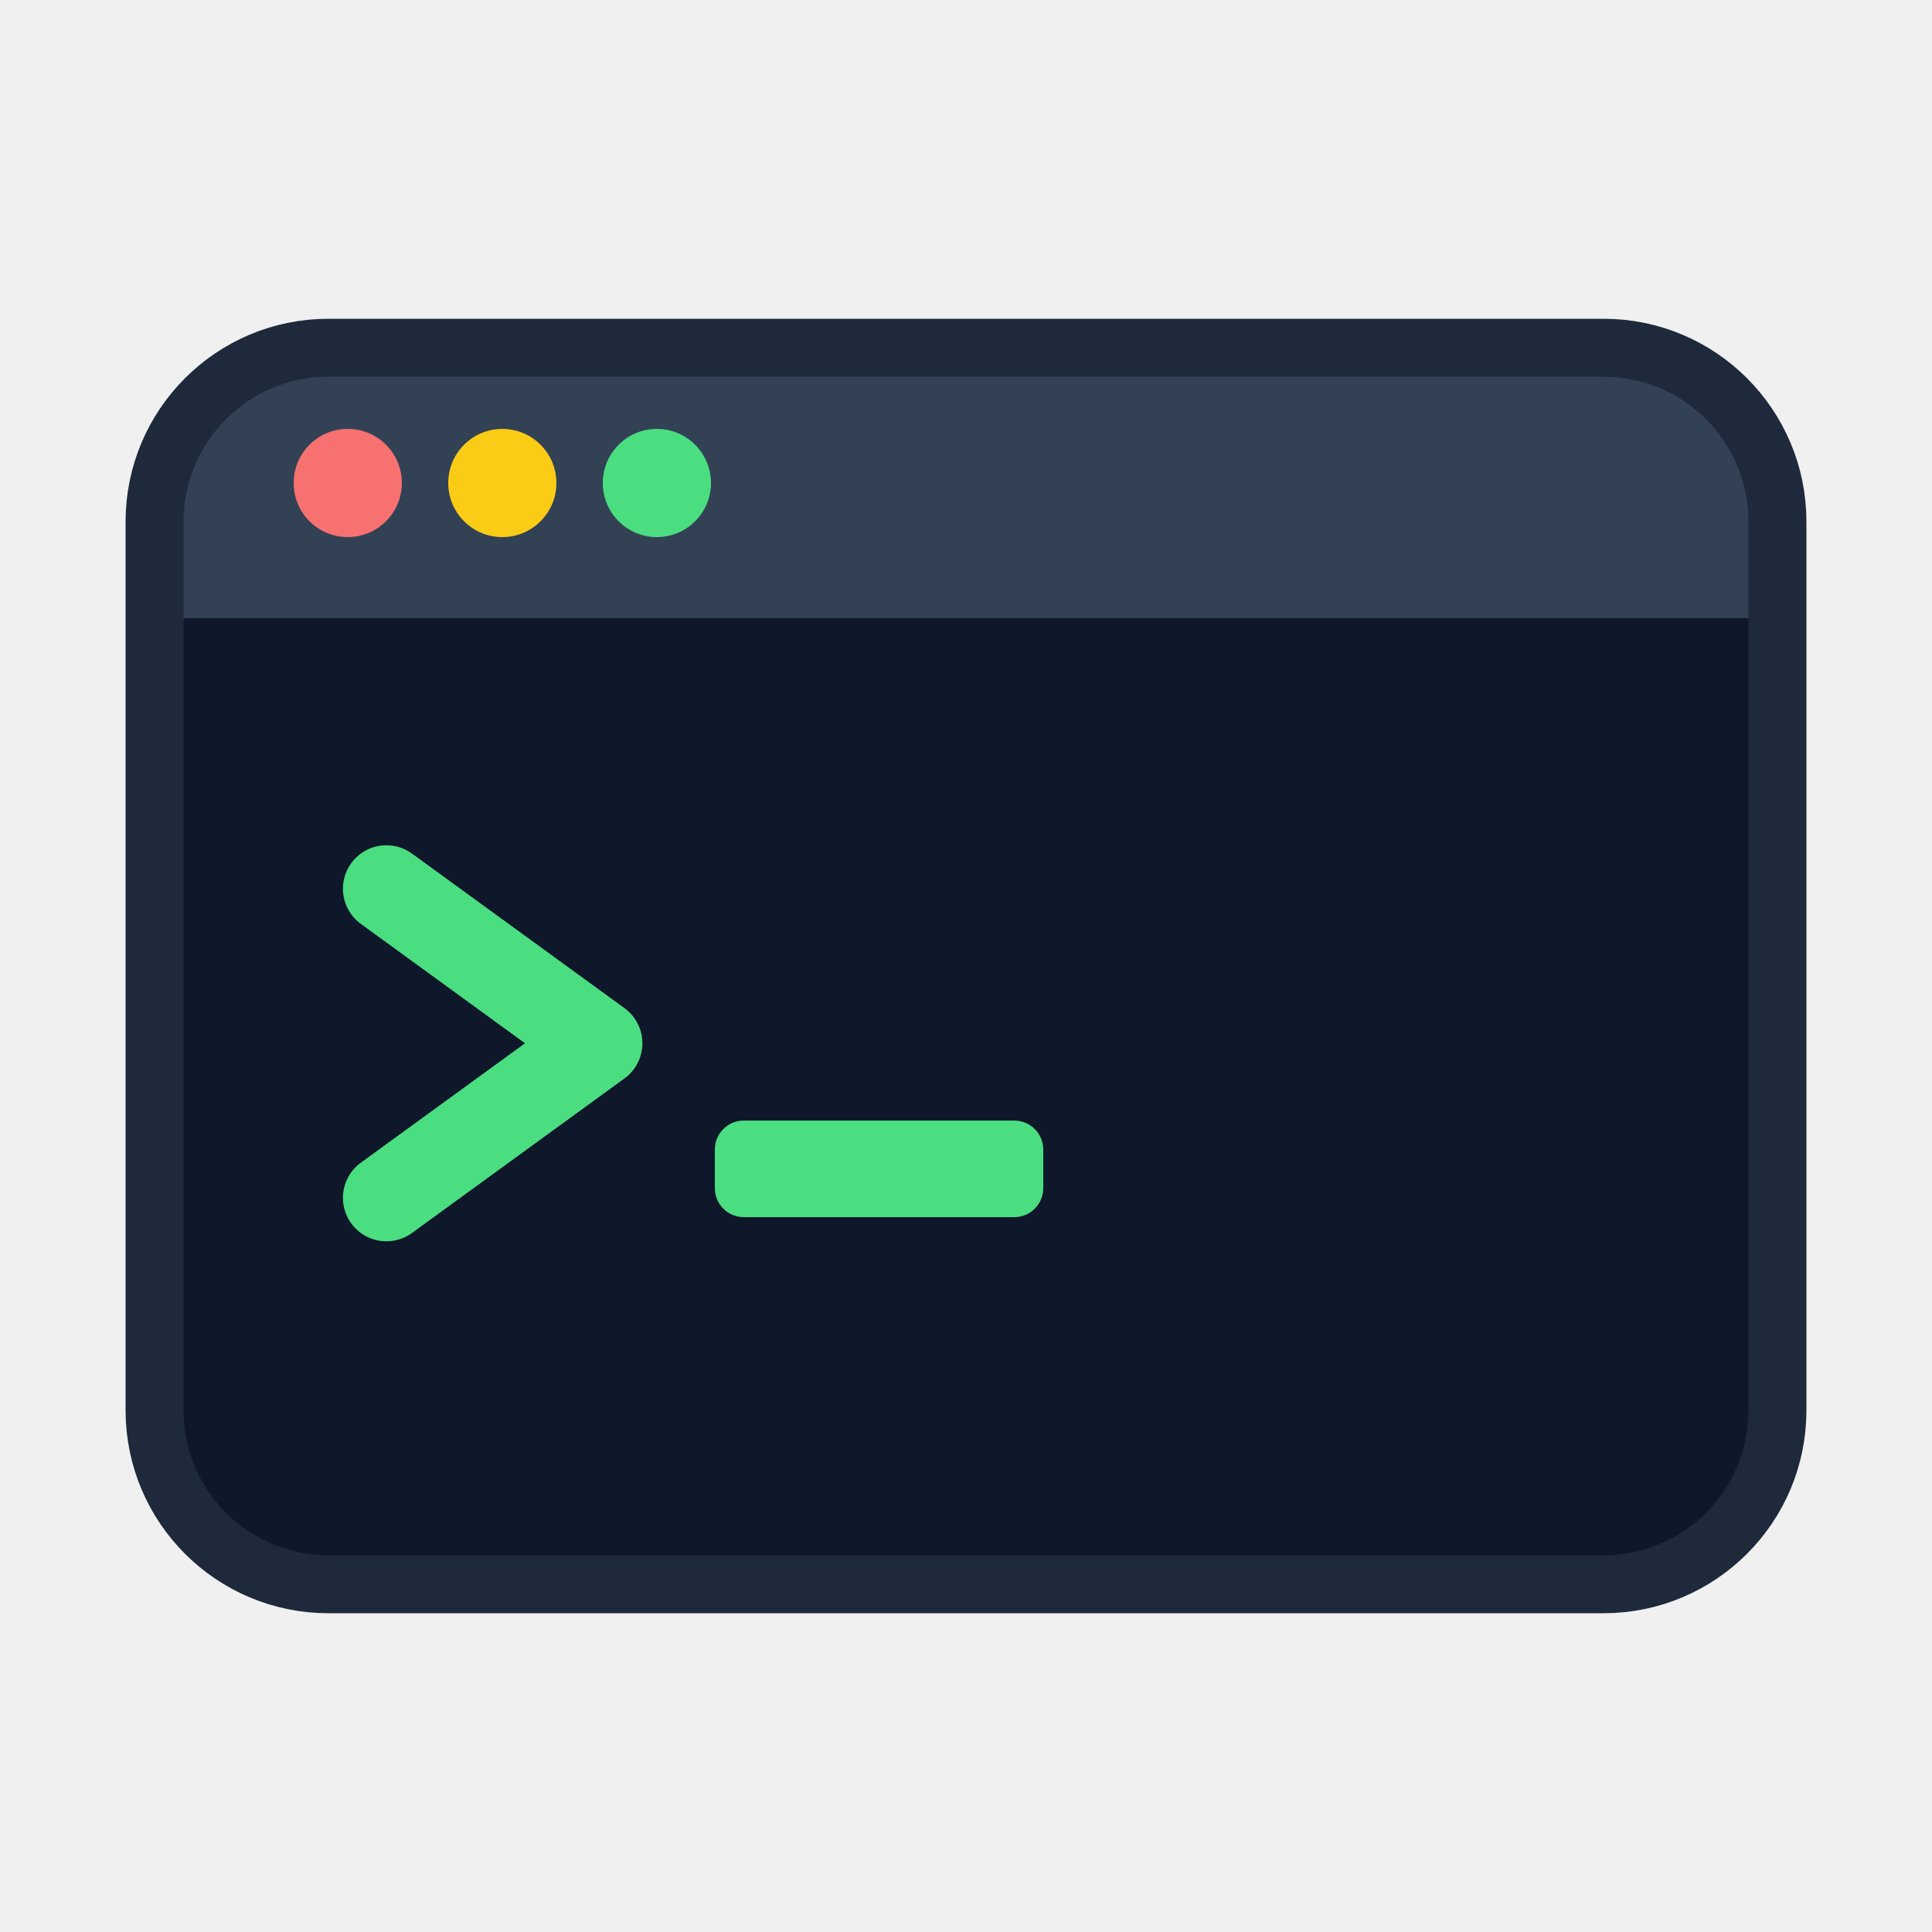
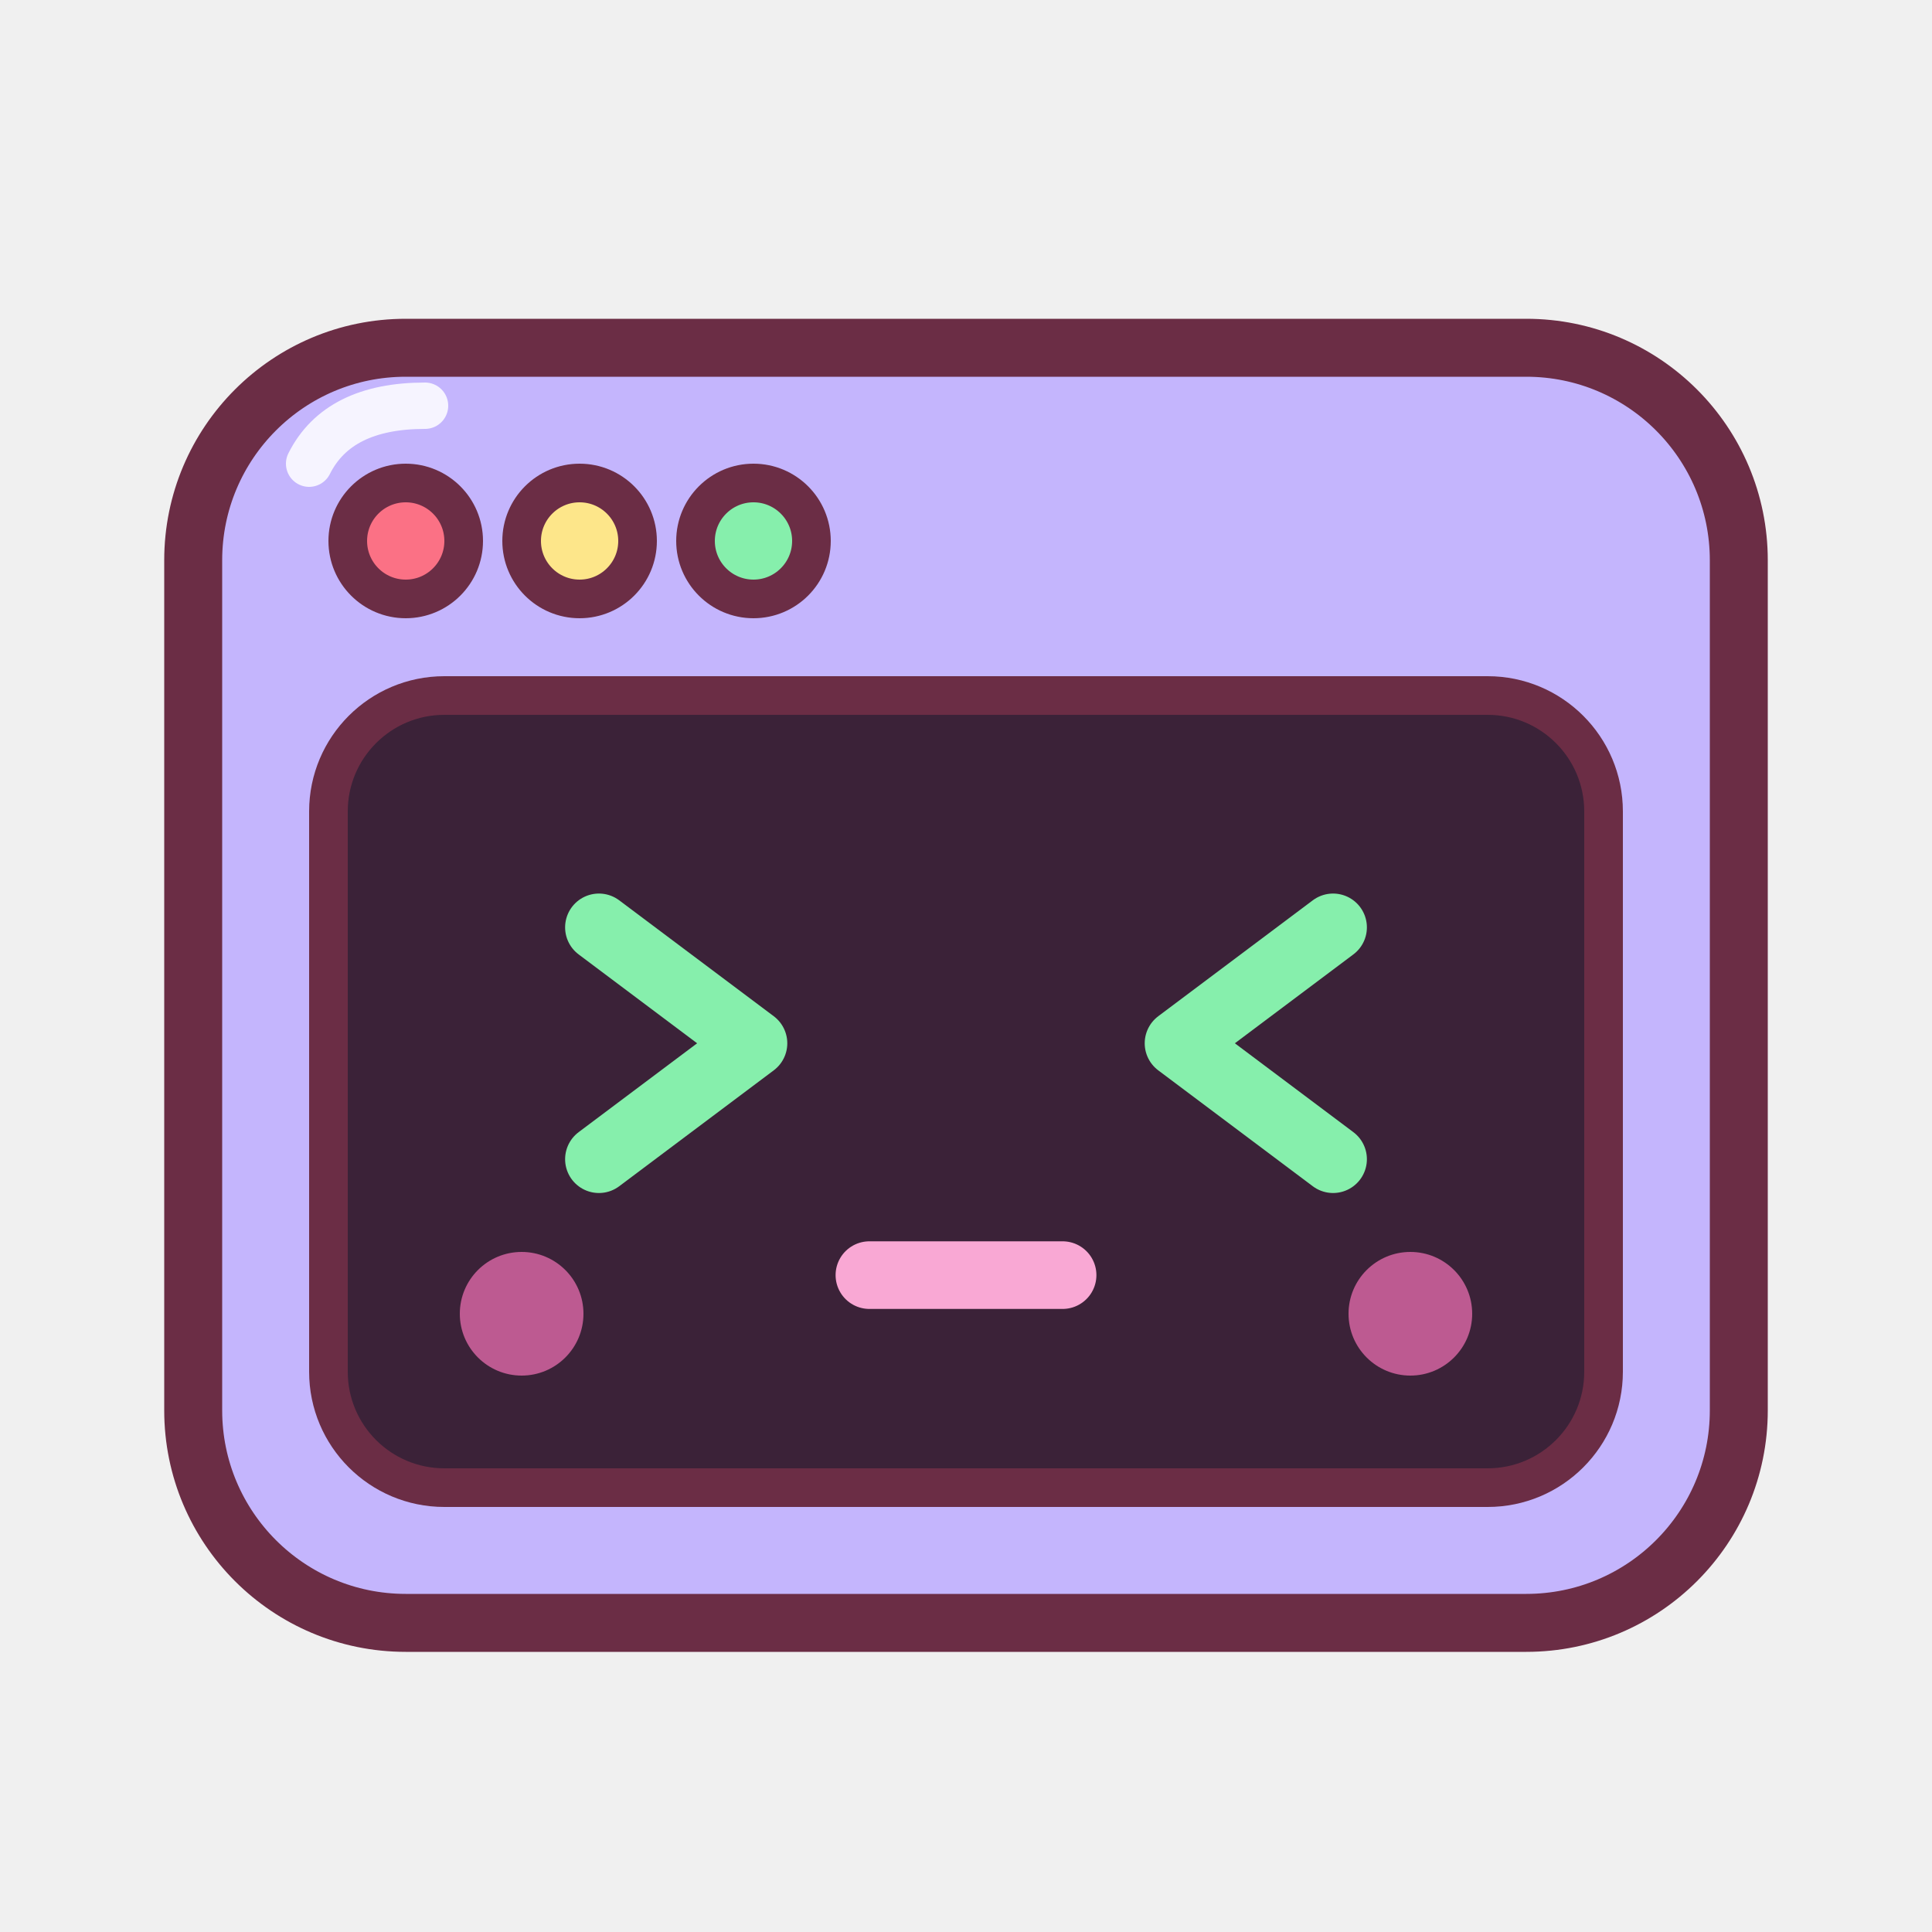
<svg xmlns="http://www.w3.org/2000/svg" viewBox="0 0 100 100">
-   <rect x="8" y="18" width="84" height="64" rx="9" fill="#0f172a" />
-   <path d="M8 27 C8 22 12 18 17 18 H83 C88 18 92 22 92 27 V32 H8 Z" fill="#334155" />
-   <g>
-     <circle cx="18" cy="25" r="2.8" fill="#f87171" />
-     <circle cx="26" cy="25" r="2.8" fill="#facc15" />
-     <circle cx="34" cy="25" r="2.8" fill="#4ade80" />
+   <rect x="10" y="18" width="80" height="66" rx="11" fill="#c4b5fd" stroke="#6b2d45" stroke-width="3" stroke-linejoin="round" stroke-linecap="round" />
+   <g stroke="#6b2d45" stroke-width="2" stroke-linejoin="round" stroke-linecap="round">
+     <circle cx="21" cy="28" r="3" fill="#fb7185" />
+     <circle cx="30" cy="28" r="3" fill="#fde68a" />
+     <circle cx="39" cy="28" r="3" fill="#86efac" />
  </g>
-   <path d="M20 46 L31 54 L20 62" fill="none" stroke="#4ade80" stroke-width="4.5" stroke-linecap="round" stroke-linejoin="round" />
-   <rect x="37" y="58" width="17" height="5" rx="1.5" fill="#4ade80" />
-   <rect x="8" y="18" width="84" height="64" rx="9" fill="none" stroke="#1e293b" stroke-width="3" />
+   <rect x="17" y="36" width="66" height="41" rx="6" fill="#3b2238" stroke="#6b2d45" stroke-width="2" stroke-linejoin="round" stroke-linecap="round" />
+   <g fill="none" stroke="#86efac" stroke-width="3.5" stroke-linecap="round" stroke-linejoin="round">
+     <path d="M31 48 L39 54 L31 60" />
+     <path d="M69 48 L61 54 L69 60" />
+   </g>
+   <path d="M45 66 H55" fill="none" stroke="#f9a8d4" stroke-width="3.5" stroke-linecap="round" />
+   <g fill="#f472b6" opacity="0.7">
+     <circle cx="27" cy="68" r="3.2" />
+     <circle cx="73" cy="68" r="3.2" />
+   </g>
+   <path d="M16 24 C17 22 19 21 22 21" fill="none" stroke="#fff" stroke-width="2.4" stroke-linecap="round" opacity="0.85" />
</svg>
